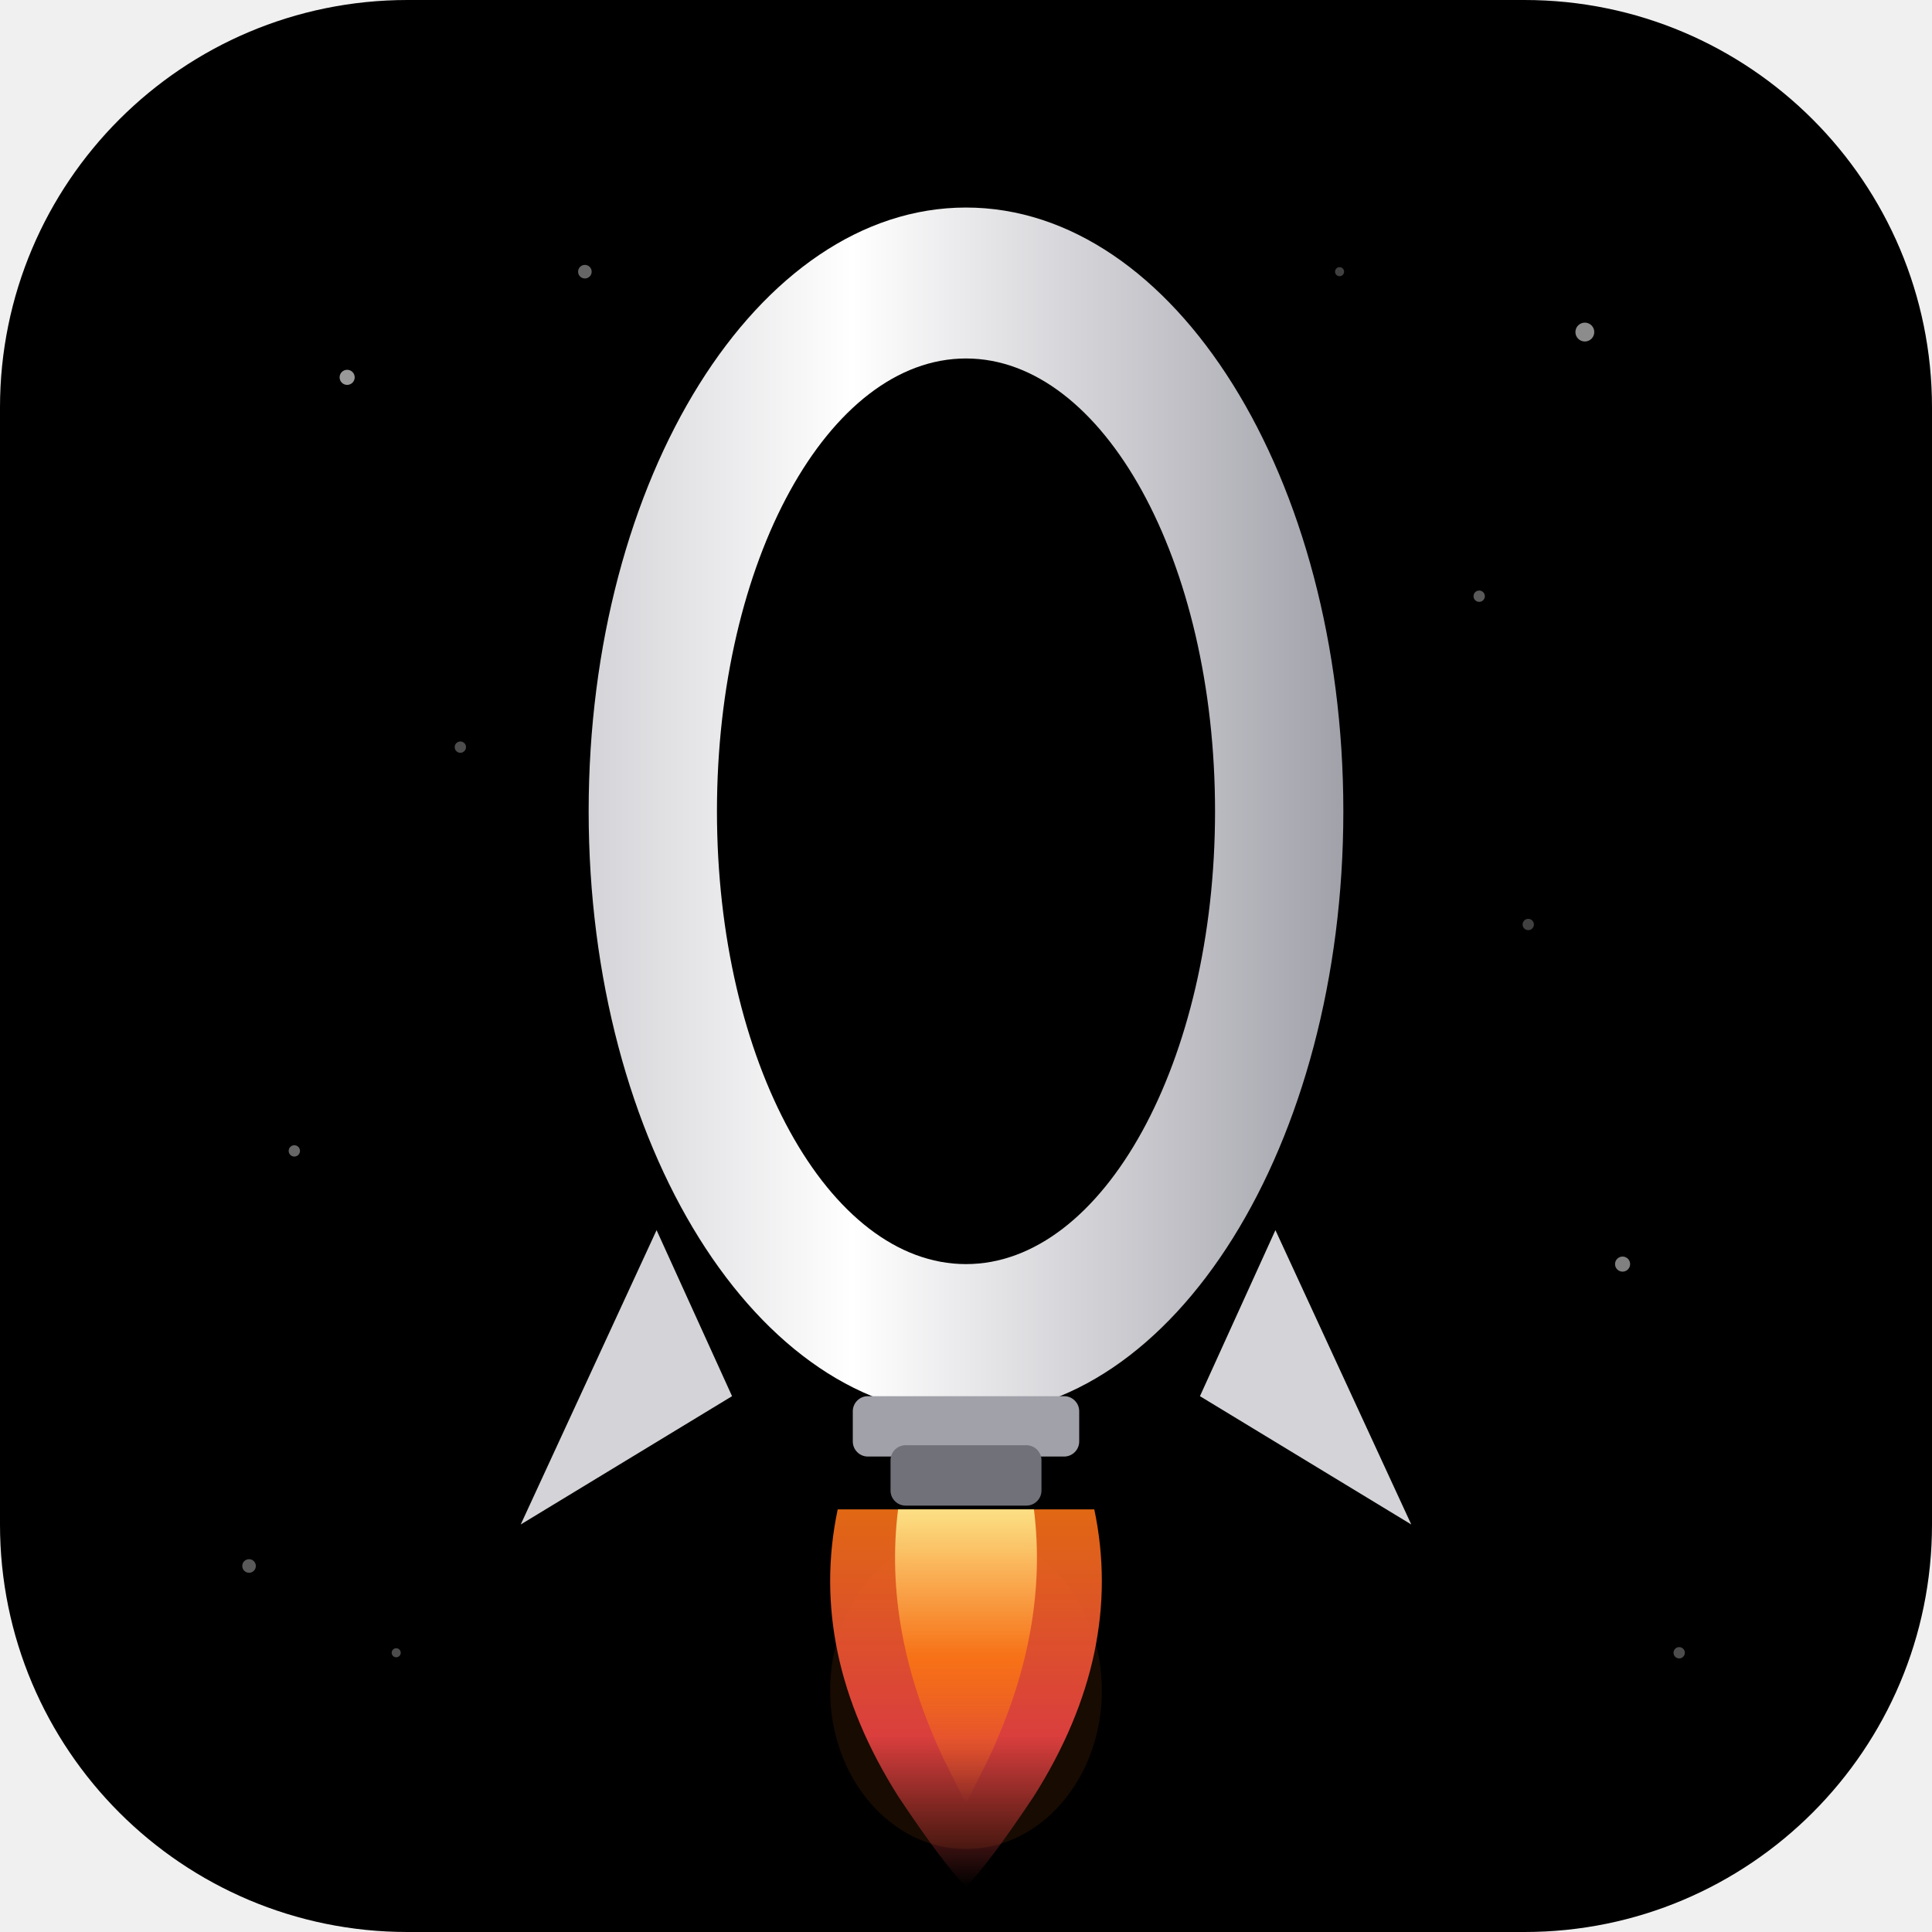
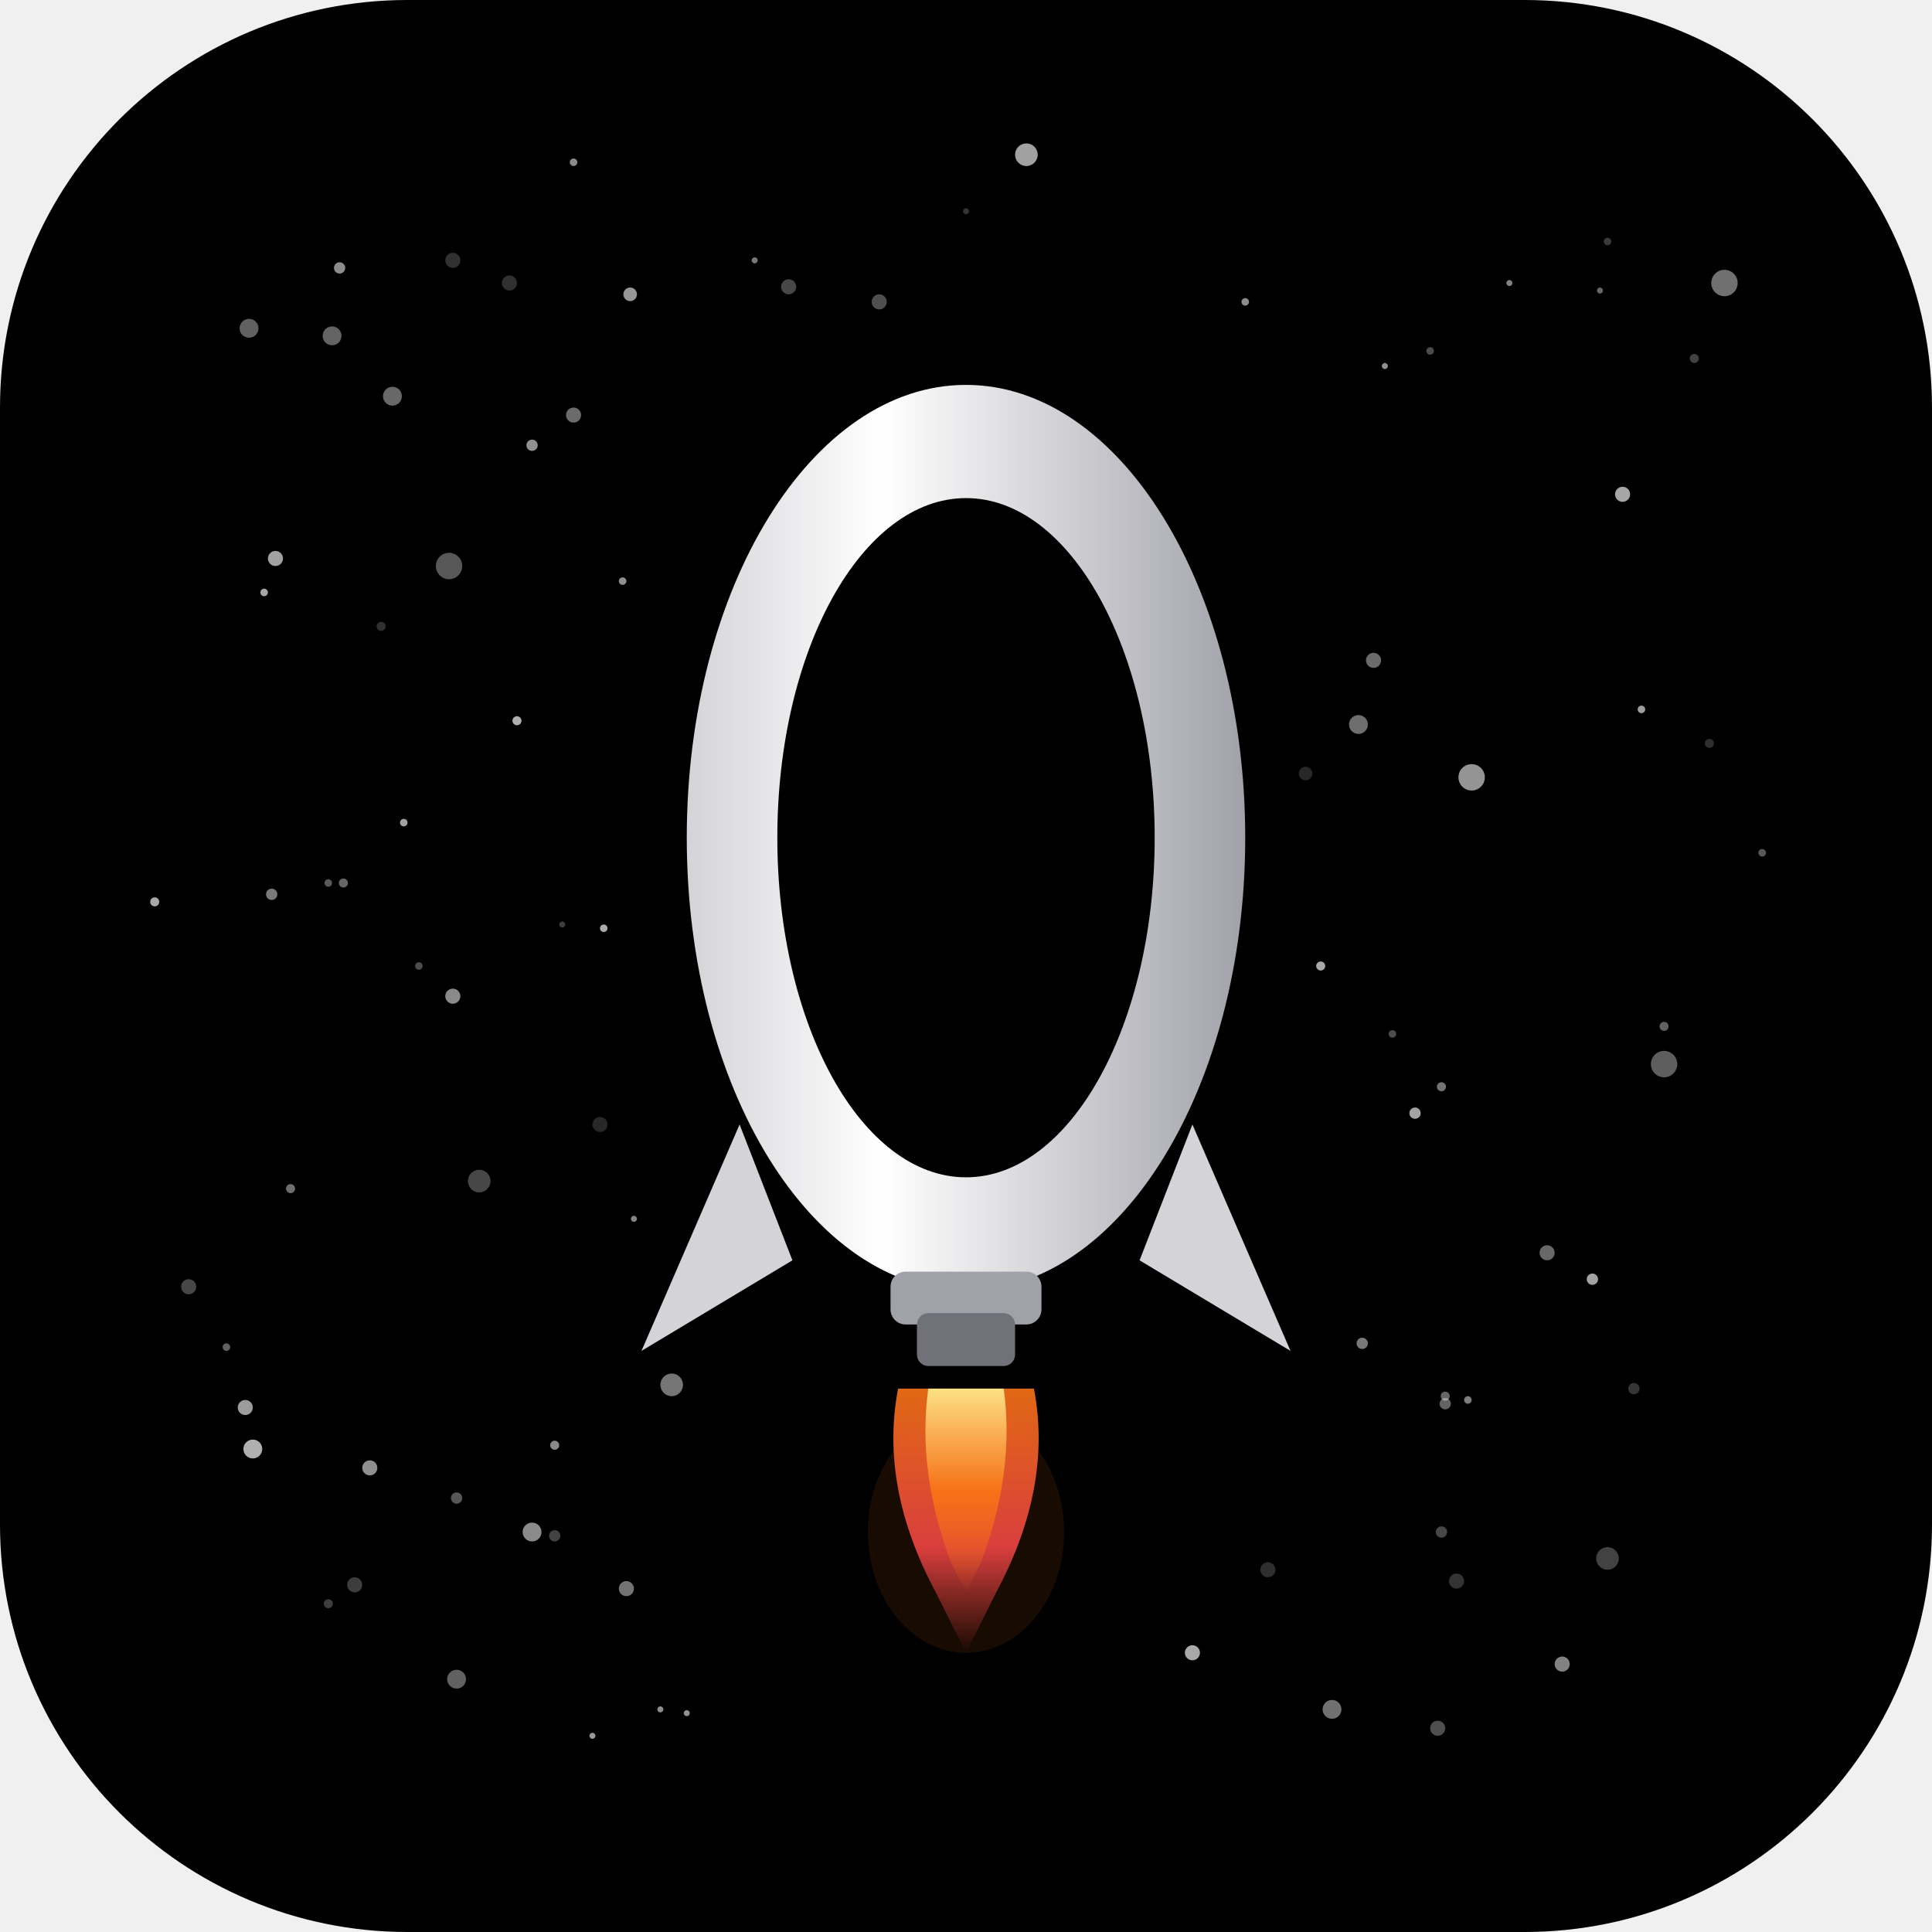
<svg xmlns="http://www.w3.org/2000/svg" viewBox="0 0 512 512" width="32" height="32">
  <defs>
    <linearGradient id="bodyGrad" x1="0" y1="0" x2="1" y2="0">
      <stop offset="0%" stop-color="#d4d4d8" />
      <stop offset="35%" stop-color="#ffffff" />
      <stop offset="100%" stop-color="#a1a1aa" />
    </linearGradient>
    <linearGradient id="fo" x1="0" y1="0" x2="0" y2="1">
      <stop offset="0%" stop-color="#f97316" />
      <stop offset="60%" stop-color="#ef4444" />
      <stop offset="100%" stop-color="#ef444400" />
    </linearGradient>
    <linearGradient id="fi" x1="0" y1="0" x2="0" y2="1">
      <stop offset="0%" stop-color="#fde68a" />
      <stop offset="50%" stop-color="#f97316" />
      <stop offset="100%" stop-color="#f9731600" />
    </linearGradient>
  </defs>
  <rect width="512" height="512" rx="108" fill="#000" />
-   <circle cx="92" cy="100" r="2" fill="#fff" opacity=".6" />
-   <circle cx="420" cy="88" r="2.5" fill="#fff" opacity=".55" />
-   <circle cx="78" cy="305" r="1.5" fill="#fff" opacity=".4" />
-   <circle cx="430" cy="335" r="2" fill="#fff" opacity=".5" />
-   <circle cx="392" cy="158" r="1.5" fill="#fff" opacity=".35" />
-   <circle cx="122" cy="198" r="1.5" fill="#fff" opacity=".3" />
-   <circle cx="66" cy="415" r="1.8" fill="#fff" opacity=".35" />
-   <circle cx="445" cy="438" r="1.5" fill="#fff" opacity=".3" />
-   <circle cx="355" cy="72" r="1.2" fill="#fff" opacity=".25" />
-   <circle cx="155" cy="72" r="1.8" fill="#fff" opacity=".4" />
-   <circle cx="105" cy="438" r="1.2" fill="#fff" opacity=".3" />
-   <circle cx="405" cy="245" r="1.5" fill="#fff" opacity=".25" />
-   <ellipse cx="256" cy="448" rx="36" ry="42" fill="#f97316" opacity=".1" />
-   <path d="M222 400 Q214 438 238 476 Q250 494 256 500 Q262 494 274 476 Q298 438 290 400" fill="url(#fo)" opacity=".9" />
-   <path d="M238 400 Q234 432 250 466 Q254 474 256 478 Q258 474 262 466 Q278 432 274 400" fill="url(#fi)" opacity=".95" />
-   <path d="M174 326 L138 404 L194 370 Z" fill="#d4d4d8" />
-   <path d="M338 326 L374 404 L318 370 Z" fill="#d4d4d8" />
-   <ellipse cx="256" cy="215" rx="100" ry="160" fill="url(#bodyGrad)" />
-   <ellipse cx="256" cy="215" rx="66" ry="120" fill="#000" />
-   <rect x="226" y="370" width="60" height="16" rx="4" fill="#a1a1aa" />
-   <rect x="236" y="383" width="40" height="16" rx="4" fill="#71717a" />
+   <circle cx="367" cy="97" r="0.8" fill="#fff" opacity="0.56" />
+   <circle cx="165" cy="154" r="1.0" fill="#fff" opacity="0.56" />
+   <circle cx="386" cy="419" r="2.0" fill="#fff" opacity="0.2" />
+   <circle cx="256" cy="56" r="0.8" fill="#fff" opacity="0.2" />
+   <circle cx="159" cy="298" r="2.0" fill="#fff" opacity="0.16" />
+   <circle cx="141" cy="406" r="2.5" fill="#fff" opacity="0.54" />
+   <circle cx="182" cy="454" r="0.8" fill="#fff" opacity="0.57" />
+   <circle cx="121" cy="397" r="1.5" fill="#fff" opacity="0.34" />
+   <circle cx="119" cy="150" r="3.5" fill="#fff" opacity="0.34" />
+   <circle cx="87" cy="234" r="1.0" fill="#fff" opacity="0.35" />
+   <circle cx="175" cy="453" r="0.8" fill="#fff" opacity="0.55" />
+   <circle cx="233" cy="80" r="2.0" fill="#fff" opacity="0.31" />
+   <circle cx="361" cy="356" r="1.5" fill="#fff" opacity="0.47" />
+   <circle cx="400" cy="75" r="0.8" fill="#fff" opacity="0.51" />
+   <circle cx="435" cy="188" r="1.0" fill="#fff" opacity="0.62" />
+   <circle cx="91" cy="234" r="1.2" fill="#fff" opacity="0.4" />
+   <circle cx="467" cy="226" r="1.0" fill="#fff" opacity="0.35" />
+   <circle cx="147" cy="383" r="1.2" fill="#fff" opacity="0.54" />
+   <circle cx="389" cy="371" r="1.0" fill="#fff" opacity="0.49" />
+   <circle cx="127" cy="313" r="3.0" fill="#fff" opacity="0.28" />
+   <circle cx="178" cy="367" r="3.0" fill="#fff" opacity="0.46" />
+   <circle cx="390" cy="206" r="3.5" fill="#fff" opacity="0.58" />
+   <circle cx="157" cy="460" r="0.8" fill="#fff" opacity="0.59" />
+   <circle cx="73" cy="148" r="2.0" fill="#fff" opacity="0.63" />
+   <circle cx="375" cy="295" r="1.5" fill="#fff" opacity="0.64" />
+   <circle cx="369" cy="274" r="1.0" fill="#fff" opacity="0.3" />
+   <circle cx="166" cy="421" r="2.0" fill="#fff" opacity="0.45" />
+   <circle cx="422" cy="339" r="1.5" fill="#fff" opacity="0.64" />
+   <circle cx="152" cy="110" r="2.0" fill="#fff" opacity="0.42" />
+   <circle cx="426" cy="64" r="1.0" fill="#fff" opacity="0.23" />
+   <circle cx="121" cy="445" r="2.5" fill="#fff" opacity="0.38" />
+   <circle cx="72" cy="237" r="1.5" fill="#fff" opacity="0.48" />
+   <circle cx="168" cy="323" r="0.8" fill="#fff" opacity="0.52" />
+   <circle cx="98" cy="389" r="2.0" fill="#fff" opacity="0.56" />
+   <circle cx="433" cy="368" r="1.5" fill="#fff" opacity="0.21" />
+   <circle cx="272" cy="41" r="3.0" fill="#fff" opacity="0.63" />
+   <circle cx="430" cy="131" r="2.0" fill="#fff" opacity="0.65" />
+   <circle cx="360" cy="192" r="2.5" fill="#fff" opacity="0.43" />
+   <circle cx="141" cy="118" r="1.5" fill="#fff" opacity="0.57" />
+   <circle cx="316" cy="438" r="2.0" fill="#fff" opacity="0.66" />
+   <circle cx="346" cy="205" r="1.8" fill="#fff" opacity="0.16" />
+   <circle cx="453" cy="197" r="1.2" fill="#fff" opacity="0.18" />
+   <circle cx="330" cy="80" r="1.0" fill="#fff" opacity="0.55" />
+   <circle cx="457" cy="75" r="3.5" fill="#fff" opacity="0.44" />
+   <circle cx="104" cy="105" r="2.5" fill="#fff" opacity="0.41" />
+   <circle cx="350" cy="256" r="1.2" fill="#fff" opacity="0.66" />
+   <circle cx="426" cy="413" r="3.0" fill="#fff" opacity="0.26" />
+   <circle cx="383" cy="372" r="1.5" fill="#fff" opacity="0.39" />
+   <circle cx="101" cy="166" r="1.2" fill="#fff" opacity="0.19" />
+   <circle cx="50" cy="341" r="2.0" fill="#fff" opacity="0.28" />
+   <circle cx="152" cy="43" r="1.0" fill="#fff" opacity="0.54" />
+   <circle cx="70" cy="157" r="1.0" fill="#fff" opacity="0.65" />
+   <circle cx="209" cy="76" r="2.0" fill="#fff" opacity="0.28" />
+   <circle cx="382" cy="288" r="1.2" fill="#fff" opacity="0.45" />
+   <circle cx="410" cy="332" r="2.0" fill="#fff" opacity="0.41" />
+   <circle cx="441" cy="282" r="3.5" fill="#fff" opacity="0.37" />
+   <circle cx="88" cy="89" r="2.5" fill="#fff" opacity="0.39" />
+   <circle cx="67" cy="384" r="2.5" fill="#fff" opacity="0.69" />
+   <circle cx="90" cy="71" r="1.5" fill="#fff" opacity="0.55" />
+   <circle cx="449" cy="95" r="1.2" fill="#fff" opacity="0.26" />
+   <circle cx="111" cy="256" r="1.0" fill="#fff" opacity="0.3" />
+   <circle cx="167" cy="78" r="1.8" fill="#fff" opacity="0.59" />
+   <circle cx="65" cy="373" r="2.0" fill="#fff" opacity="0.61" />
+   <circle cx="87" cy="425" r="1.2" fill="#fff" opacity="0.24" />
+   <circle cx="149" cy="245" r="0.8" fill="#fff" opacity="0.24" />
+   <circle cx="41" cy="239" r="1.2" fill="#fff" opacity="0.66" />
+   <circle cx="441" cy="272" r="1.2" fill="#fff" opacity="0.38" />
+   <circle cx="414" cy="441" r="2.0" fill="#fff" opacity="0.51" />
+   <circle cx="137" cy="191" r="1.2" fill="#fff" opacity="0.68" />
+   <circle cx="336" cy="416" r="2.0" fill="#fff" opacity="0.18" />
+   <circle cx="200" cy="69" r="0.8" fill="#fff" opacity="0.47" />
+   <circle cx="120" cy="69" r="2.0" fill="#fff" opacity="0.19" />
+   <circle cx="135" cy="75" r="2.0" fill="#fff" opacity="0.19" />
+   <circle cx="160" cy="246" r="1.0" fill="#fff" opacity="0.67" />
+   <circle cx="60" cy="357" r="1.0" fill="#fff" opacity="0.38" />
+   <circle cx="382" cy="406" r="1.5" fill="#fff" opacity="0.28" />
+   <circle cx="383" cy="370" r="1.2" fill="#fff" opacity="0.4" />
+   <circle cx="424" cy="77" r="0.8" fill="#fff" opacity="0.4" />
+   <circle cx="77" cy="315" r="1.2" fill="#fff" opacity="0.43" />
+   <circle cx="107" cy="218" r="1.0" fill="#fff" opacity="0.63" />
+   <circle cx="120" cy="264" r="2.0" fill="#fff" opacity="0.54" />
+   <circle cx="353" cy="453" r="2.5" fill="#fff" opacity="0.44" />
+   <circle cx="381" cy="458" r="2.0" fill="#fff" opacity="0.31" />
+   <circle cx="379" cy="93" r="1.0" fill="#fff" opacity="0.3" />
+   <circle cx="94" cy="420" r="2.0" fill="#fff" opacity="0.24" />
+   <circle cx="147" cy="407" r="1.5" fill="#fff" opacity="0.26" />
+   <circle cx="364" cy="175" r="2.0" fill="#fff" opacity="0.42" />
+   <circle cx="66" cy="87" r="2.5" fill="#fff" opacity="0.38" />
+   <ellipse cx="256" cy="406" rx="26" ry="32" fill="#f97316" opacity=".1" />
+   <path d="M238 368 Q233 394 248 422 Q254 434 256 438 Q258 434 264 422 Q279 394 274 368" fill="url(#fo)" opacity=".9" />
+   <path d="M246 368 Q243 390 252 414 Q255 420 256 422 Q257 420 260 414 Q269 390 266 368" fill="url(#fi)" opacity=".95" />
+   <path d="M196 298 L170 358 L210 334 Z" fill="#d4d4d8" />
+   <path d="M316 298 L342 358 L302 334 Z" fill="#d4d4d8" />
+   <ellipse cx="256" cy="222" rx="74" ry="120" fill="url(#bodyGrad)" />
+   <ellipse cx="256" cy="222" rx="50" ry="90" fill="#000" />
+   <rect x="236" y="337" width="40" height="14" rx="4" fill="#a1a1aa" />
+   <rect x="243" y="348" width="26" height="14" rx="3" fill="#71717a" />
</svg>
